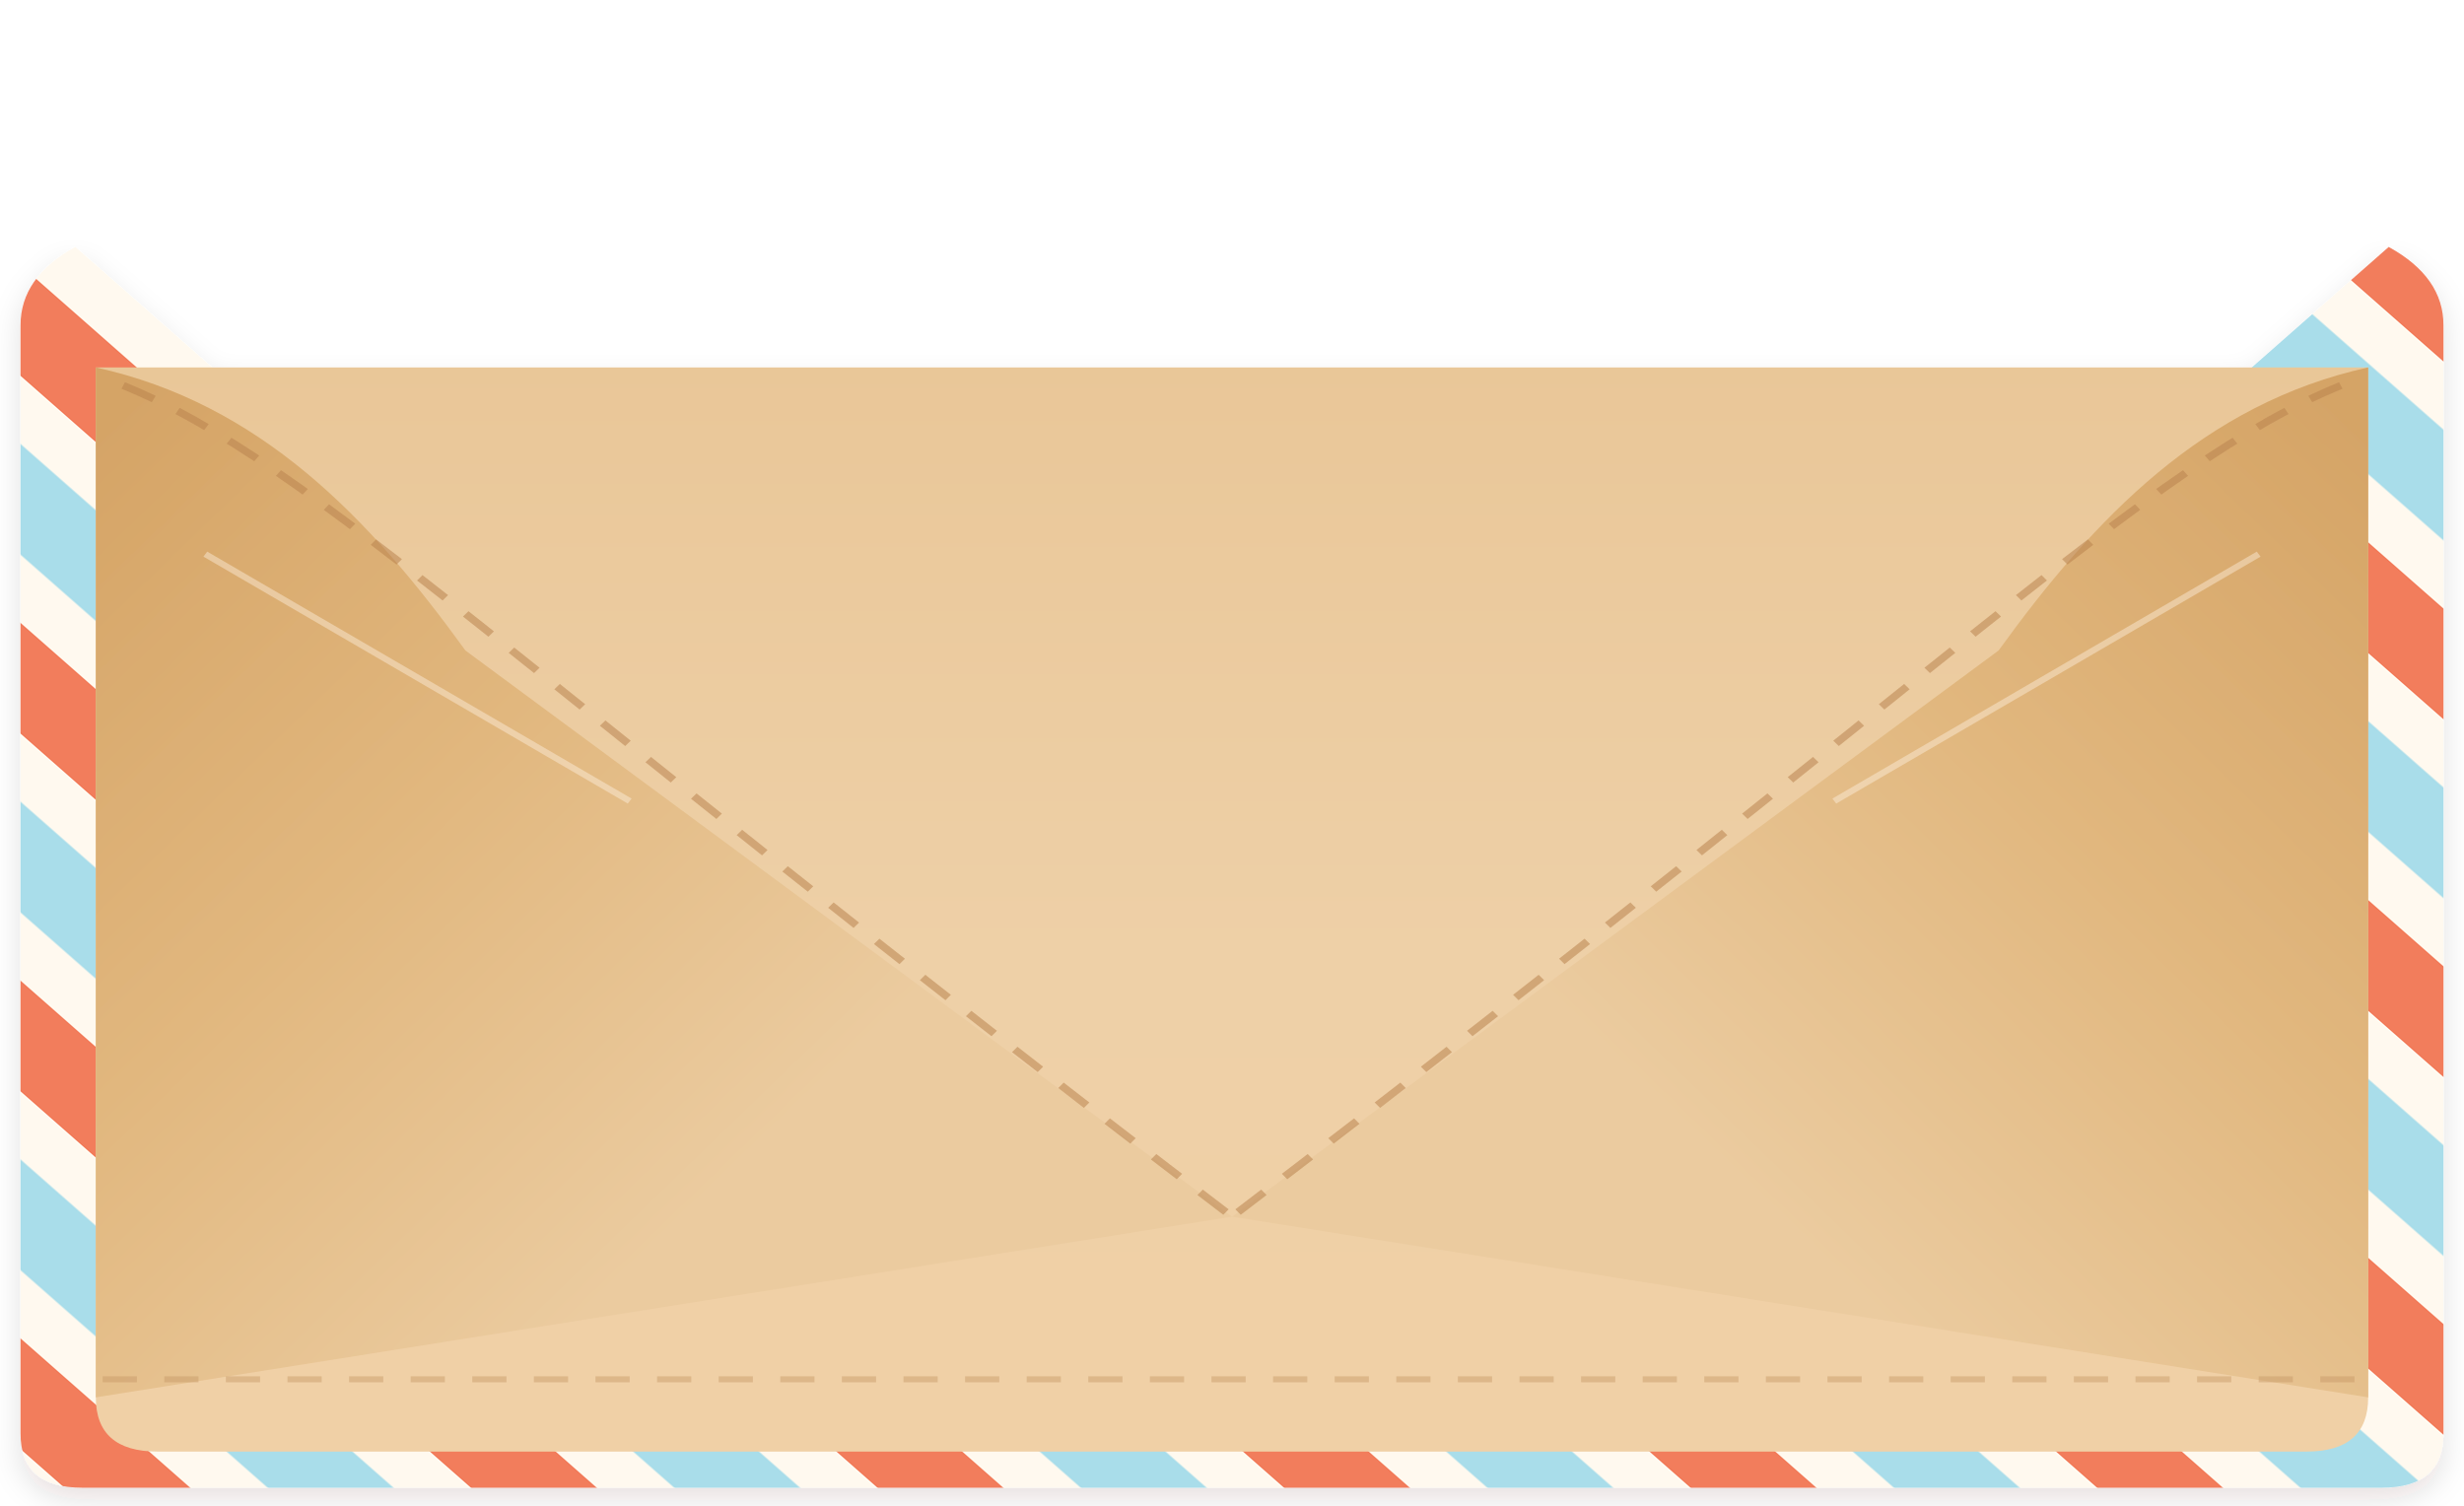
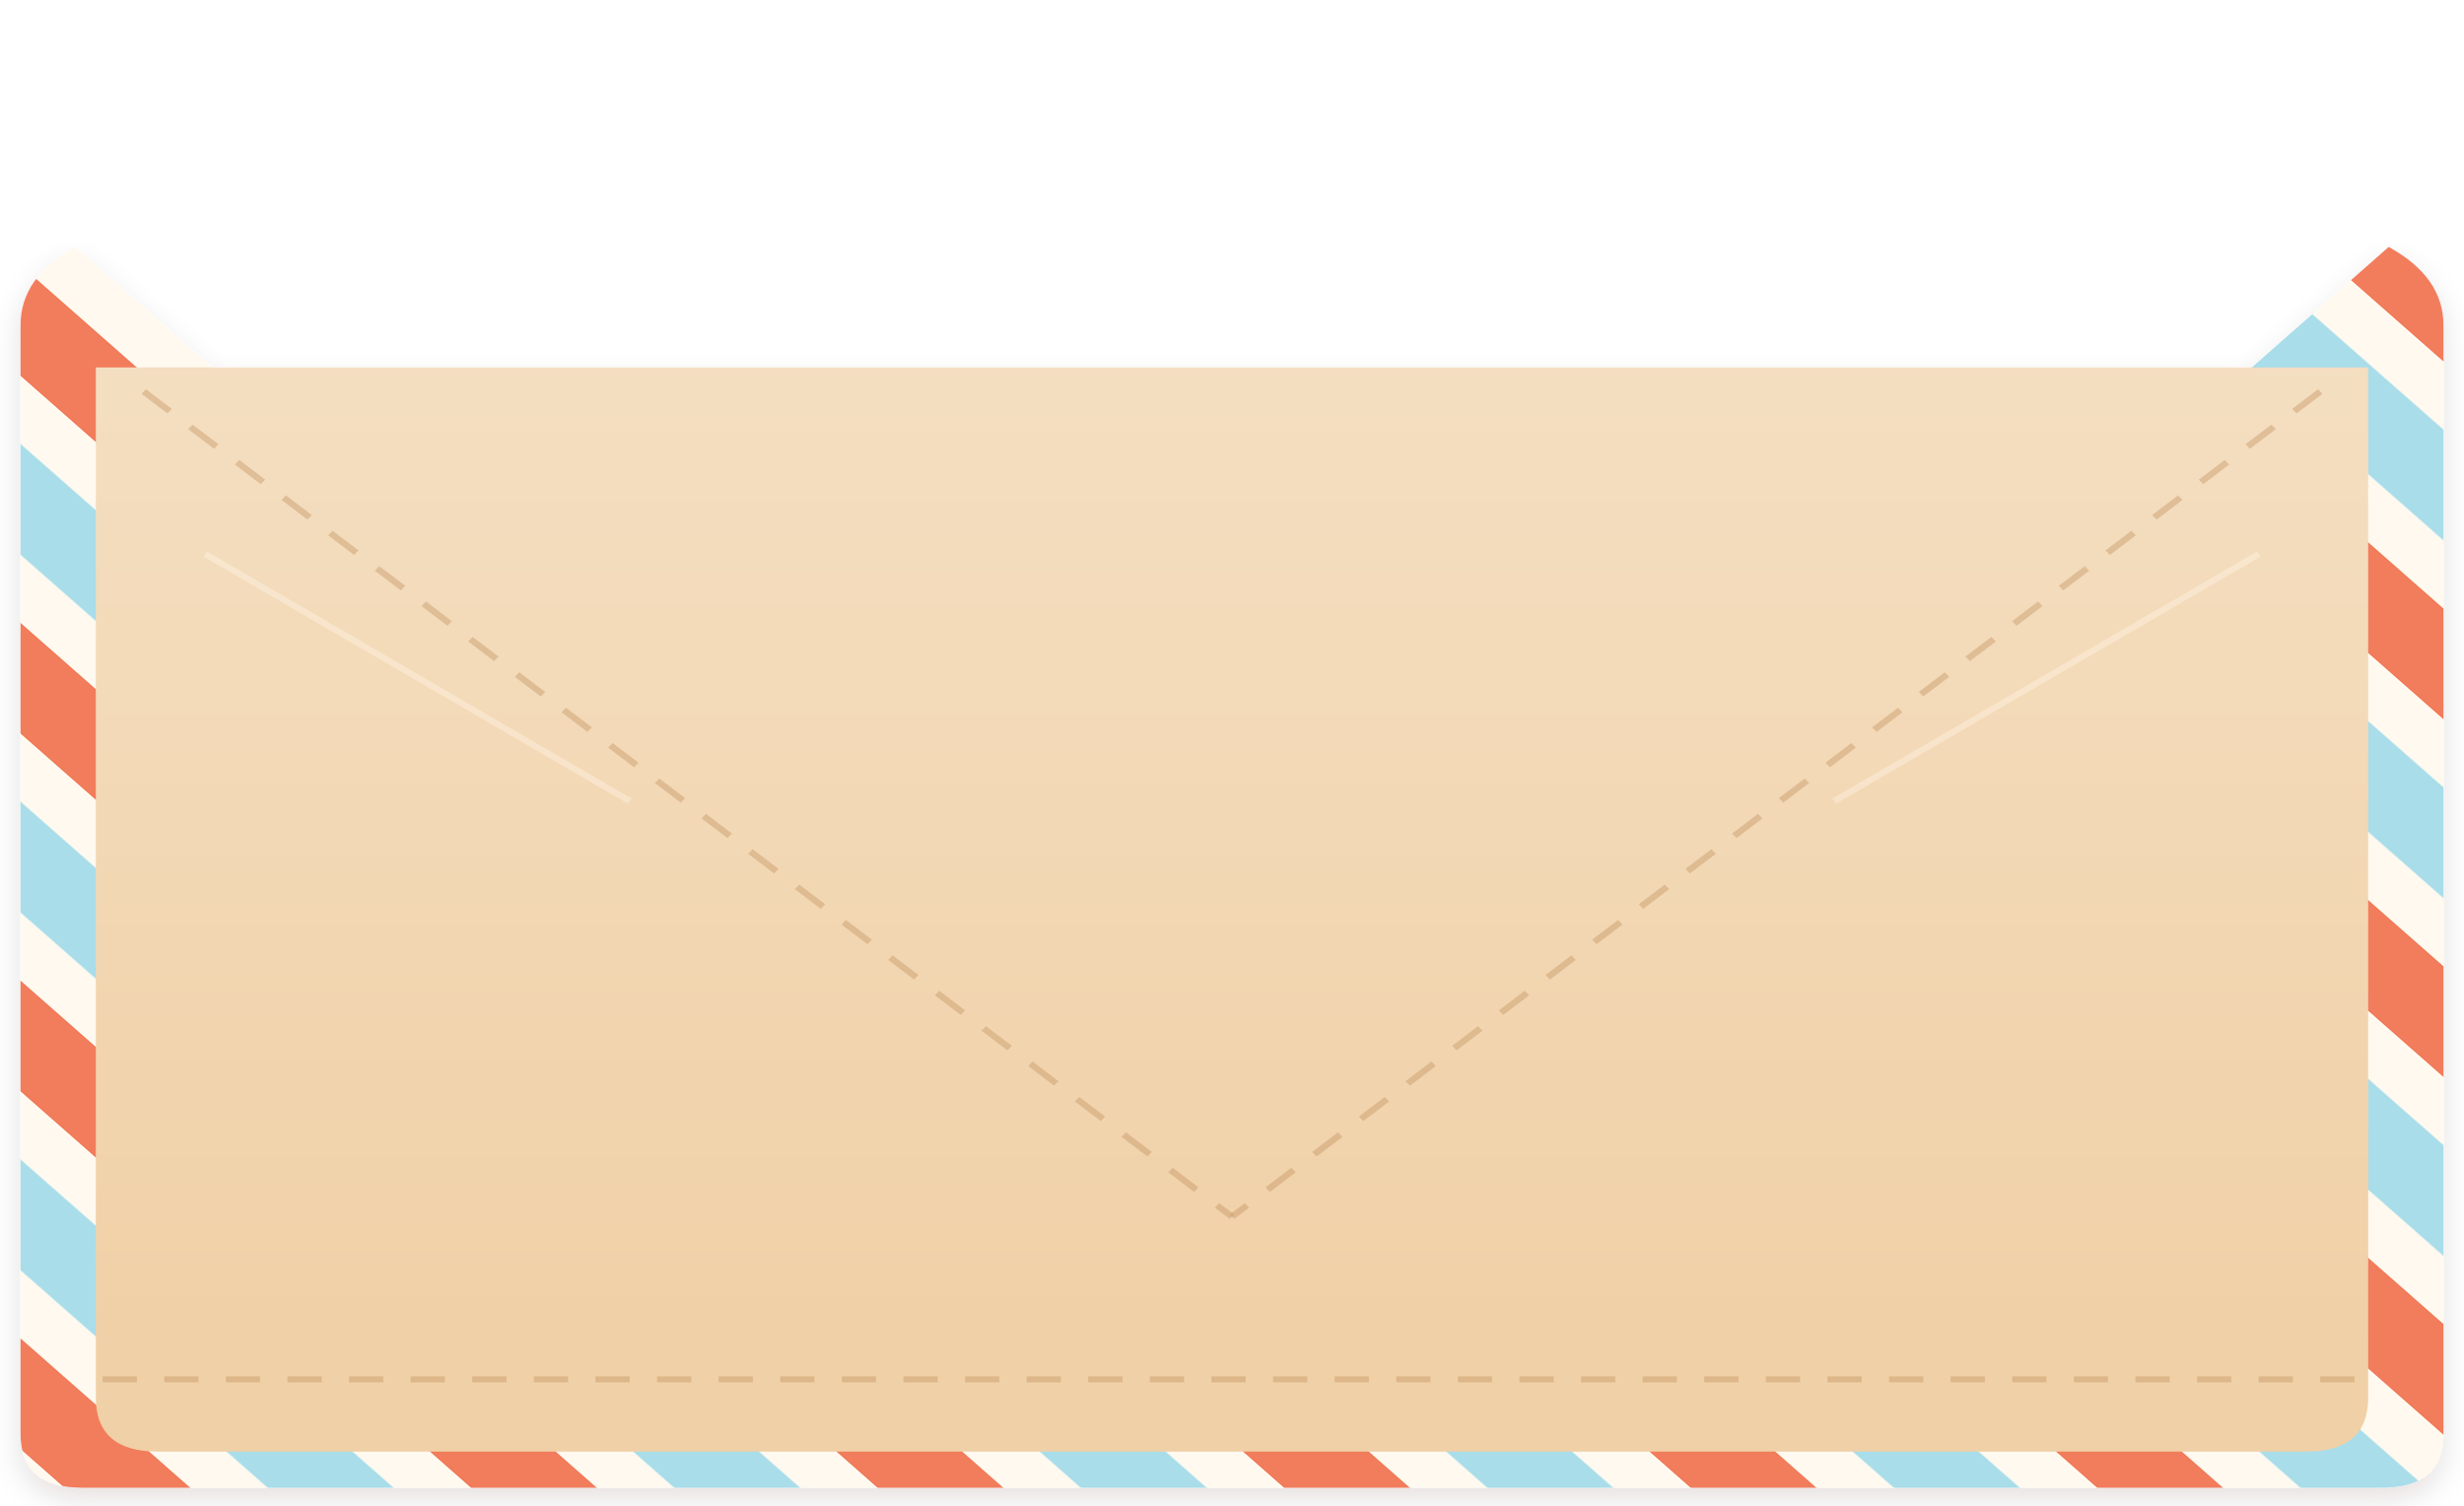
<svg xmlns="http://www.w3.org/2000/svg" width="360" height="220" viewBox="0 0 360 220" fill="none">
  <defs>
    <pattern id="airmail" width="42" height="42" patternUnits="userSpaceOnUse" patternTransform="rotate(-45)">
      <rect width="42" height="42" fill="#FFF9EF" />
      <rect width="13" height="42" fill="#F27D5C" />
      <rect x="21" width="13" height="42" fill="#A9DDEA" />
    </pattern>
    <linearGradient id="kraftBacking" x1="180" y1="54" x2="180" y2="224" gradientUnits="userSpaceOnUse">
-       <stop stop-color="#E9C697" />
-       <stop offset="0.62" stop-color="#EED0A7" />
+       <stop stop-color="#F4DFC2" />
+       <stop offset="0.62" stop-color="#F2D6B1" />
      <stop offset="1" stop-color="#F0D0A6" />
-     </linearGradient>
-     <linearGradient id="leftShoulder" x1="14" y1="72" x2="126" y2="174" gradientUnits="userSpaceOnUse">
-       <stop stop-color="#D5A466" />
-       <stop offset="0.5" stop-color="#E1B77E" />
-       <stop offset="1" stop-color="#EBCB9F" />
-     </linearGradient>
-     <linearGradient id="rightShoulder" x1="346" y1="72" x2="234" y2="174" gradientUnits="userSpaceOnUse">
-       <stop stop-color="#D5A466" />
-       <stop offset="0.5" stop-color="#E1B77E" />
-       <stop offset="1" stop-color="#EBCB9F" />
    </linearGradient>
    <filter id="paperShadow" x="-8%" y="-8%" width="116%" height="122%">
      <feDropShadow dx="0" dy="2" stdDeviation="2.2" flood-color="#3F281A" flood-opacity="0.12" />
    </filter>
  </defs>
  <g transform="scale(1 0.88)" filter="url(#paperShadow)">
    <path d="M3 54Q3 46 11 41L180 210L349 41Q357 46 357 54V238Q357 247 348 247H12Q3 247 3 238V54Z" fill="url(#airmail)" />
    <path d="M14 61H346V232Q346 241 337 241H23Q14 241 14 232V61Z" fill="url(#kraftBacking)" />
-     <path d="M14 61C38 67 54 86 68 108L180 202L14 232V61Z" fill="url(#leftShoulder)" />
-     <path d="M346 61C322 67 306 86 292 108L180 202L346 232V61Z" fill="url(#rightShoulder)" />
-     <path d="M18 64C46 77 76 112 180 202" stroke="#B9844F" stroke-opacity="0.55" stroke-width="1.2" stroke-dasharray="5 4" />
-     <path d="M342 64C314 77 284 112 180 202" stroke="#B9844F" stroke-opacity="0.55" stroke-width="1.2" stroke-dasharray="5 4" />
+     <path d="M21 65L180 202" stroke="#C39562" stroke-opacity="0.42" stroke-width="1" stroke-dasharray="5 4" />
+     <path d="M339 65L180 202" stroke="#C39562" stroke-opacity="0.42" stroke-width="1" stroke-dasharray="5 4" />
    <path d="M15 229H345" stroke="#C39562" stroke-opacity="0.42" stroke-width="1" stroke-dasharray="5 4" />
    <path d="M30 92L92 133" stroke="#FFF4E4" stroke-opacity="0.42" stroke-width="1" />
    <path d="M330 92L268 133" stroke="#FFF4E4" stroke-opacity="0.42" stroke-width="1" />
  </g>
</svg>
